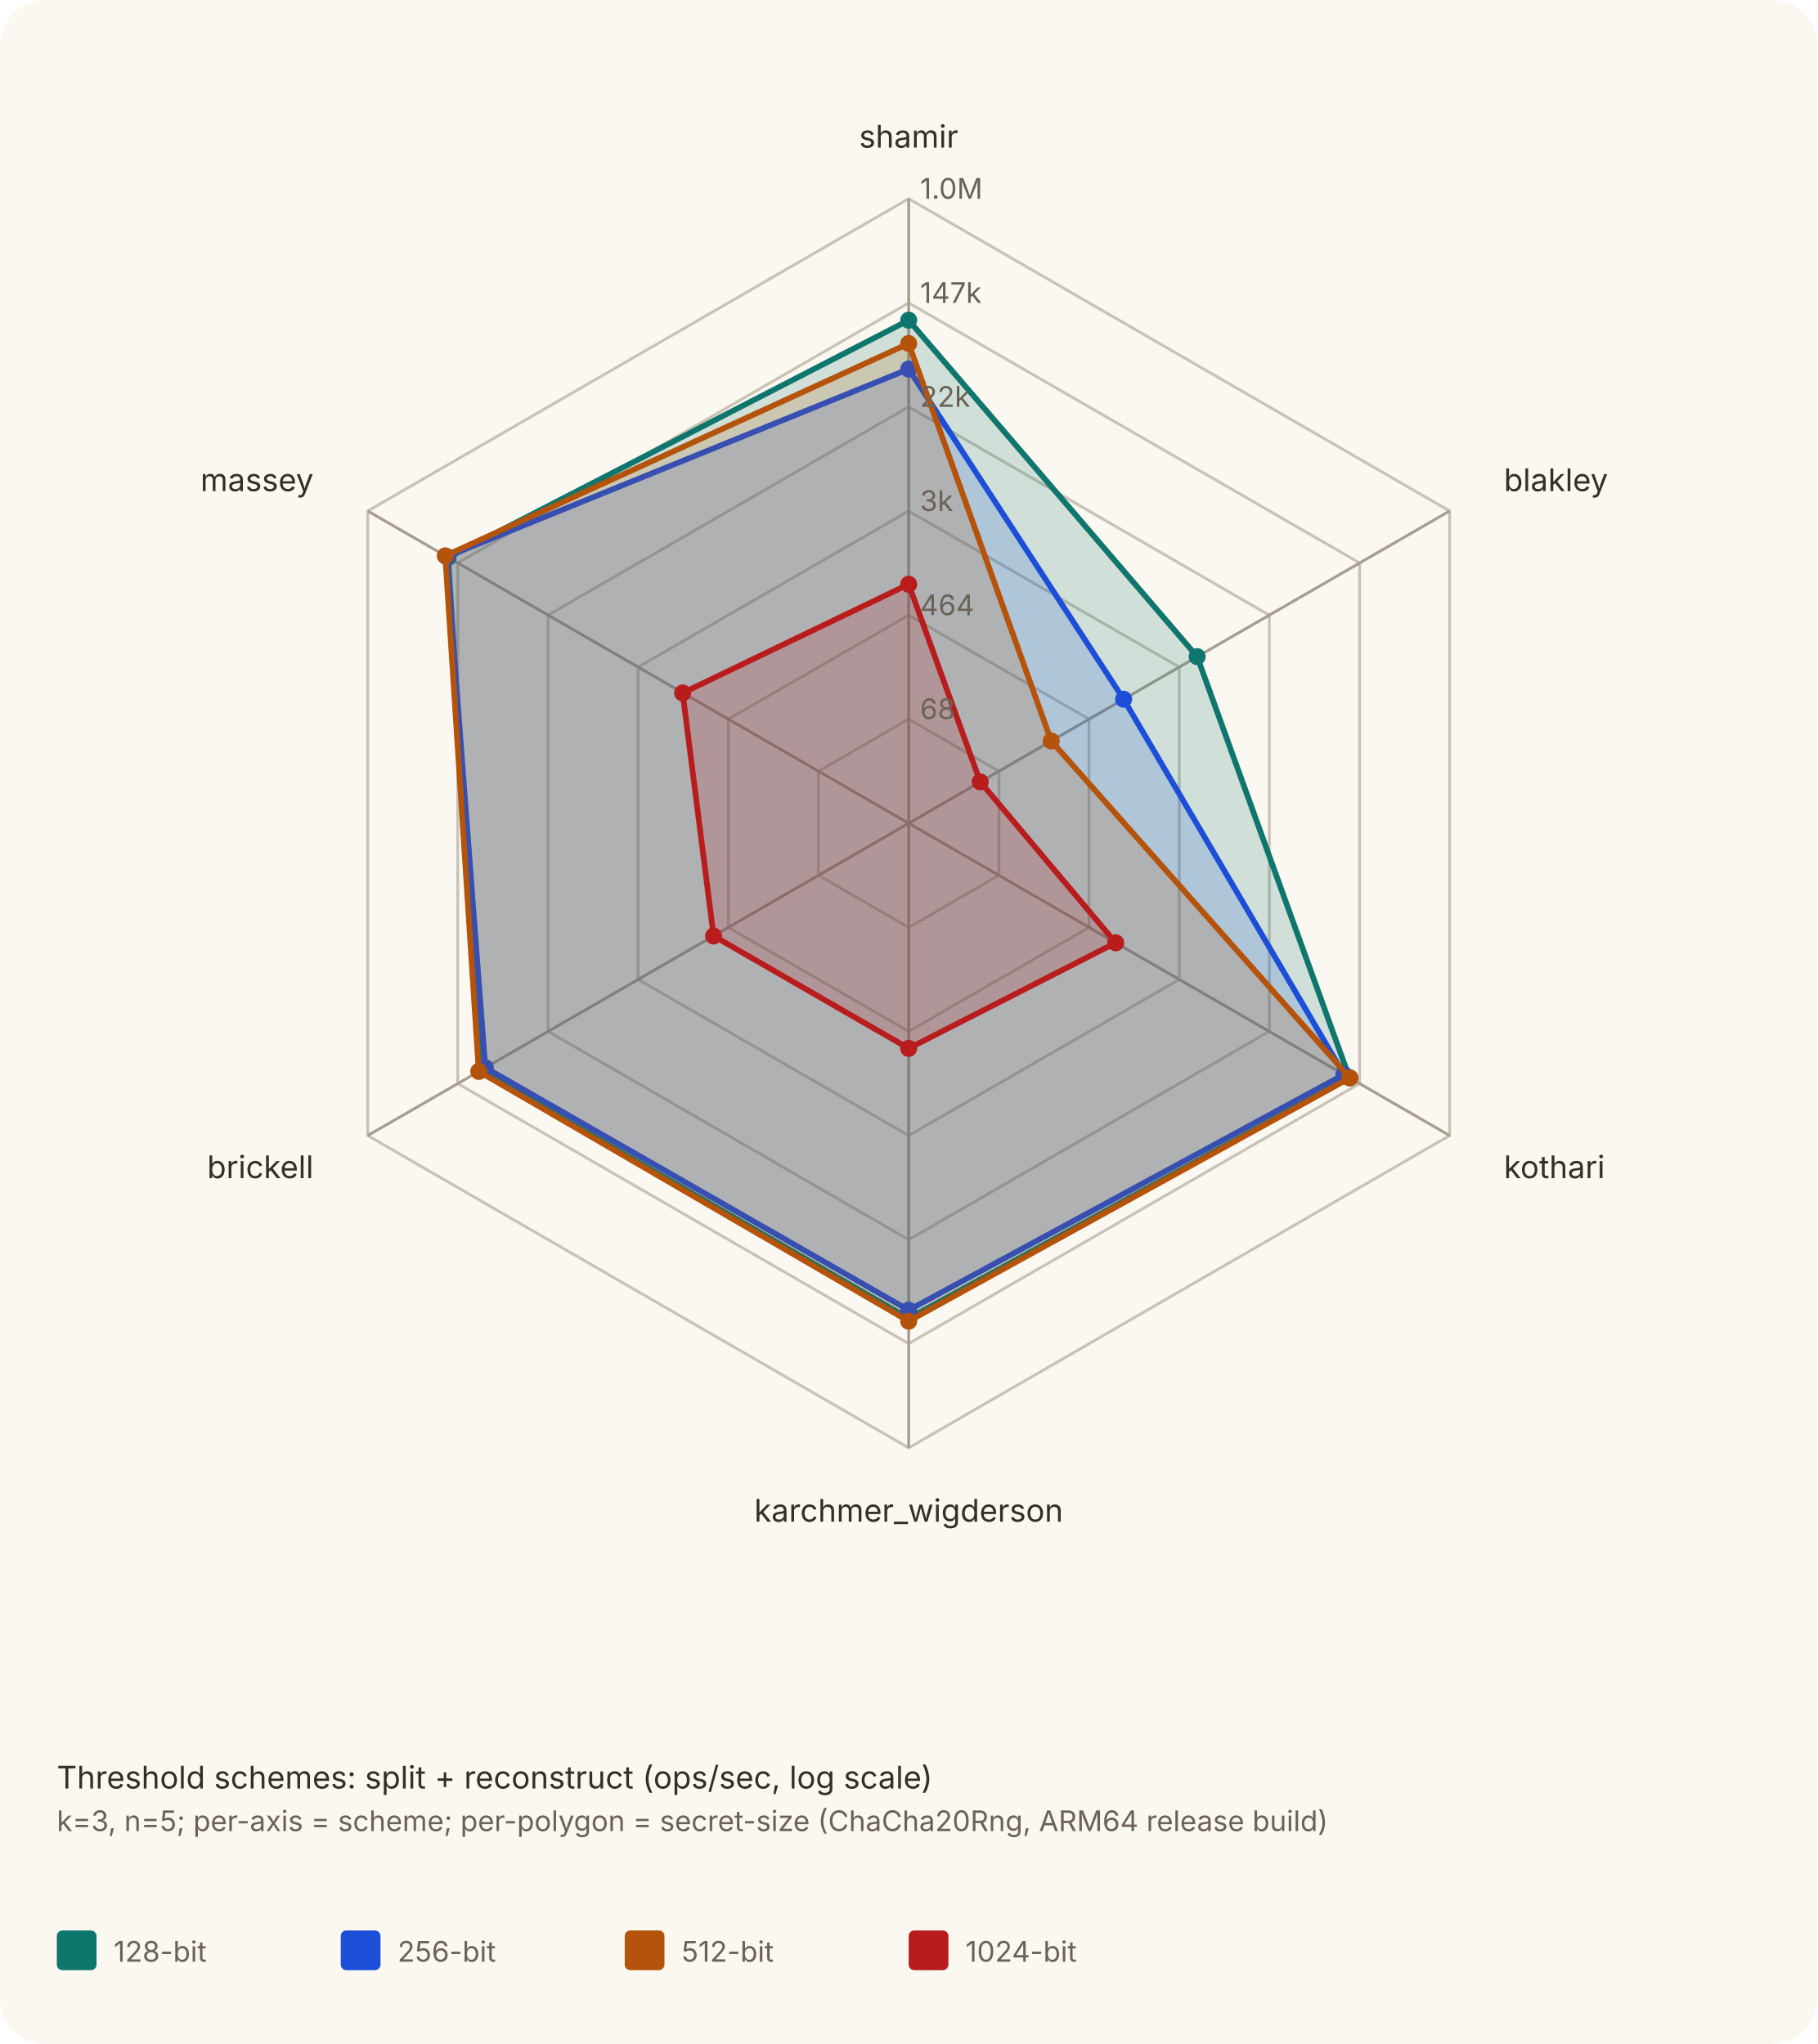
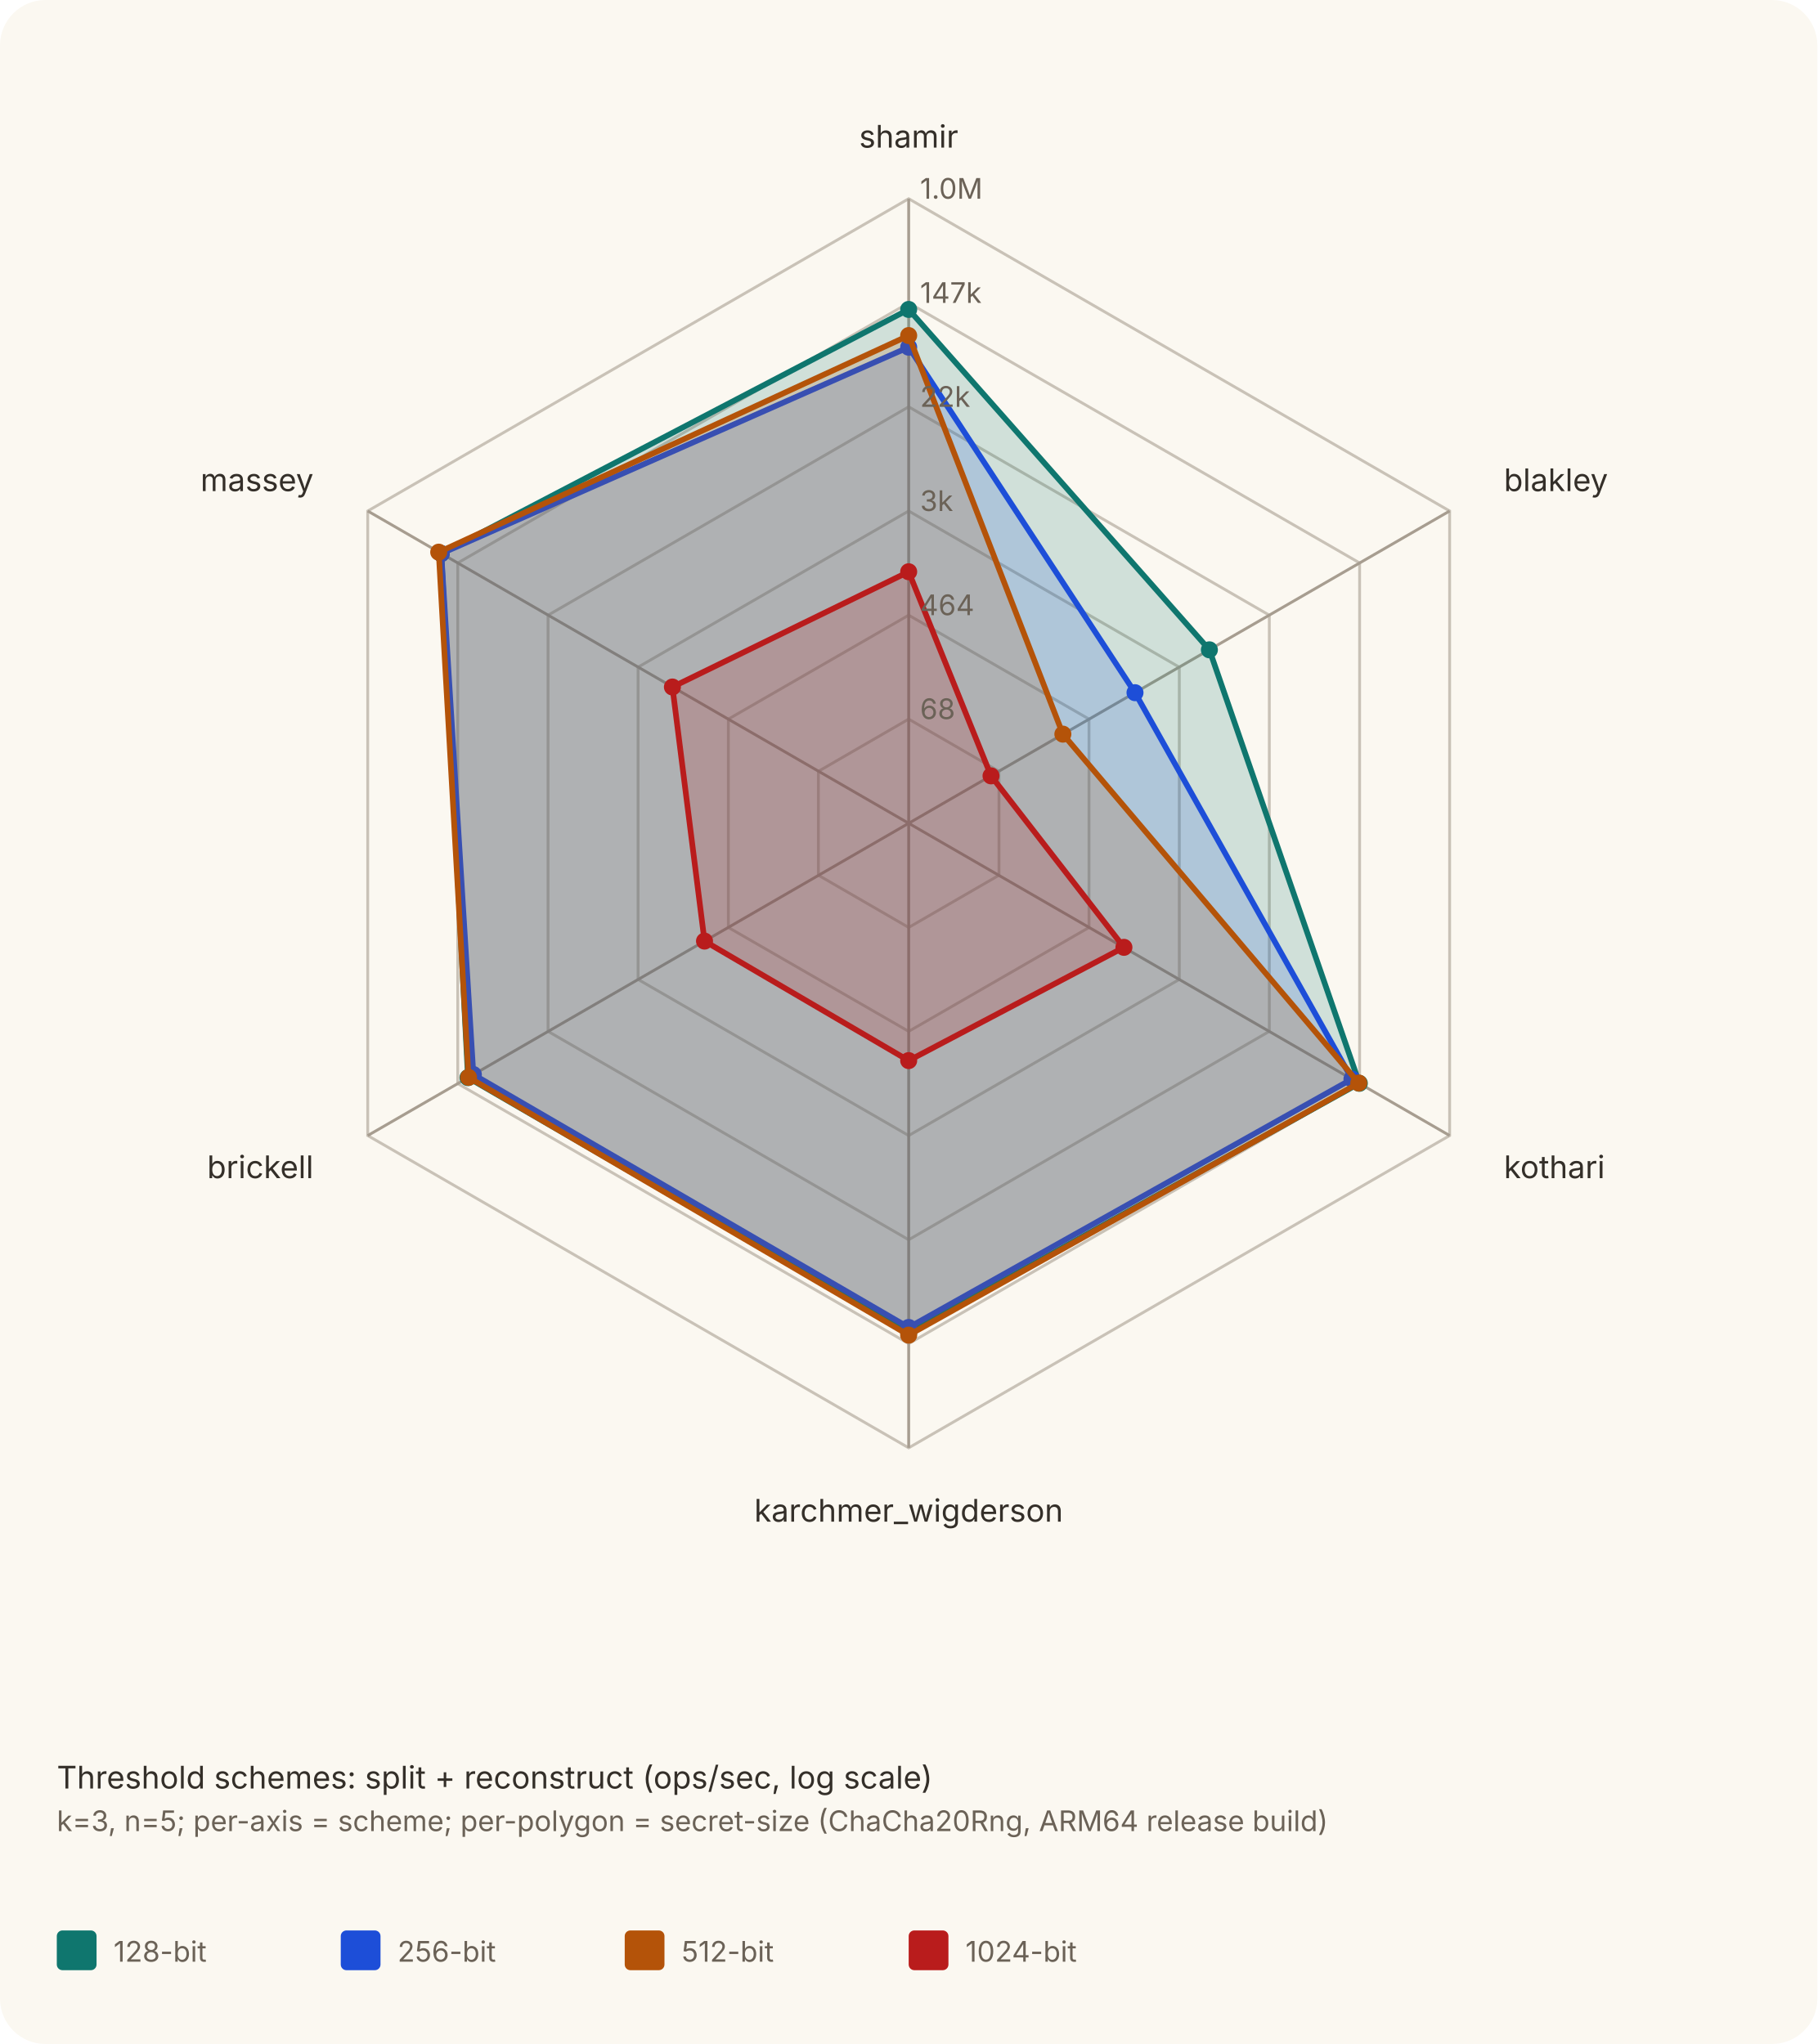
<svg xmlns="http://www.w3.org/2000/svg" width="640" height="720" viewBox="0 0 640 720" role="img" aria-labelledby="title desc">
  <style>
    .bg { fill: #fbf8f1; }
    .grid { fill: none; stroke: #c9c2b7; stroke-width: 1; }
    .axis { stroke: #a79d90; stroke-width: 1; }
    .label { fill: #342f29; font: 11px ui-sans-serif, -apple-system, BlinkMacSystemFont, "Segoe UI", sans-serif; }
    .small { fill: #6b6257; font: 10px ui-sans-serif, -apple-system, BlinkMacSystemFont, "Segoe UI", sans-serif; }
  </style>
  <rect class="bg" x="0" y="0" width="640" height="720" rx="16" />
  <polygon class="grid" points="320.0,253.3 351.8,271.7 351.8,308.3 320.0,326.7 288.2,308.3 288.2,271.7" />
  <polygon class="grid" points="320.0,216.7 383.5,253.3 383.5,326.7 320.0,363.3 256.5,326.7 256.5,253.3" />
  <polygon class="grid" points="320.0,180.0 415.3,235.0 415.3,345.0 320.0,400.0 224.7,345.0 224.7,235.0" />
  <polygon class="grid" points="320.0,143.3 447.0,216.7 447.0,363.3 320.0,436.7 193.0,363.3 193.0,216.7" />
  <polygon class="grid" points="320.0,106.7 478.8,198.3 478.8,381.7 320.0,473.3 161.2,381.7 161.2,198.3" />
  <polygon class="grid" points="320.0,70.0 510.5,180.0 510.5,400.0 320.0,510.0 129.5,400.0 129.5,180.0" />
  <line class="axis" x1="320" y1="290" x2="320.0" y2="70.0" />
  <line class="axis" x1="320" y1="290" x2="510.5" y2="180.0" />
  <line class="axis" x1="320" y1="290" x2="510.5" y2="400.0" />
  <line class="axis" x1="320" y1="290" x2="320.0" y2="510.0" />
  <line class="axis" x1="320" y1="290" x2="129.5" y2="400.0" />
  <line class="axis" x1="320" y1="290" x2="129.5" y2="180.0" />
-   <polygon points="320.0,112.8 421.6,231.3 475.2,379.6 320.0,464.4 169.1,377.1 157.8,196.4" fill="#0f766e" fill-opacity="0.18" stroke="#0f766e" stroke-width="2" />
-   <circle cx="320.0" cy="112.8" r="3" fill="#0f766e" />
-   <circle cx="421.6" cy="231.3" r="3" fill="#0f766e" />
-   <circle cx="475.2" cy="379.6" r="3" fill="#0f766e" />
-   <circle cx="320.0" cy="464.4" r="3" fill="#0f766e" />
-   <circle cx="169.1" cy="377.1" r="3" fill="#0f766e" />
-   <circle cx="157.8" cy="196.4" r="3" fill="#0f766e" />
-   <polygon points="320.0,130.0 395.7,246.3 473.3,378.5 320.0,461.5 170.9,376.1 157.3,196.1" fill="#1d4ed8" fill-opacity="0.18" stroke="#1d4ed8" stroke-width="2" />
-   <circle cx="320.0" cy="130.0" r="3" fill="#1d4ed8" />
-   <circle cx="395.7" cy="246.3" r="3" fill="#1d4ed8" />
-   <circle cx="473.3" cy="378.5" r="3" fill="#1d4ed8" />
-   <circle cx="320.0" cy="461.5" r="3" fill="#1d4ed8" />
-   <circle cx="170.9" cy="376.1" r="3" fill="#1d4ed8" />
-   <circle cx="157.3" cy="196.1" r="3" fill="#1d4ed8" />
-   <polygon points="320.0,121.0 370.2,261.0 475.4,379.7 320.0,465.4 168.6,377.4 156.8,195.8" fill="#b45309" fill-opacity="0.18" stroke="#b45309" stroke-width="2" />
-   <circle cx="320.0" cy="121.0" r="3" fill="#b45309" />
-   <circle cx="370.2" cy="261.0" r="3" fill="#b45309" />
-   <circle cx="475.4" cy="379.7" r="3" fill="#b45309" />
-   <circle cx="320.0" cy="465.4" r="3" fill="#b45309" />
-   <circle cx="168.6" cy="377.4" r="3" fill="#b45309" />
-   <circle cx="156.8" cy="195.8" r="3" fill="#b45309" />
-   <polygon points="320.0,205.8 345.2,275.4 392.9,332.1 320.0,369.3 251.3,329.7 240.4,244.1" fill="#b91c1c" fill-opacity="0.18" stroke="#b91c1c" stroke-width="2" />
-   <circle cx="320.0" cy="205.8" r="3" fill="#b91c1c" />
-   <circle cx="345.2" cy="275.4" r="3" fill="#b91c1c" />
-   <circle cx="392.9" cy="332.1" r="3" fill="#b91c1c" />
-   <circle cx="320.0" cy="369.3" r="3" fill="#b91c1c" />
-   <circle cx="251.3" cy="329.7" r="3" fill="#b91c1c" />
-   <circle cx="240.4" cy="244.1" r="3" fill="#b91c1c" />
+   <polygon points="320.0,109.0 425.9,228.9 478.7,381.6 320.0,469.5 164.8,379.6 155.4,195.0" fill="#0f766e" fill-opacity="0.18" stroke="#0f766e" stroke-width="2" />
+   <circle cx="320.0" cy="109.0" r="3" fill="#0f766e" />
+   <circle cx="425.9" cy="228.9" r="3" fill="#0f766e" />
+   <circle cx="478.7" cy="381.6" r="3" fill="#0f766e" />
+   <circle cx="320.0" cy="469.5" r="3" fill="#0f766e" />
+   <circle cx="164.8" cy="379.6" r="3" fill="#0f766e" />
+   <circle cx="155.4" cy="195.0" r="3" fill="#0f766e" />
+   <polygon points="320.0,122.3 399.7,244.0 476.1,380.1 320.0,467.6 166.7,378.5 155.4,195.0" fill="#1d4ed8" fill-opacity="0.18" stroke="#1d4ed8" stroke-width="2" />
+   <circle cx="320.0" cy="122.3" r="3" fill="#1d4ed8" />
+   <circle cx="399.7" cy="244.0" r="3" fill="#1d4ed8" />
+   <circle cx="476.1" cy="380.1" r="3" fill="#1d4ed8" />
+   <circle cx="320.0" cy="467.6" r="3" fill="#1d4ed8" />
+   <circle cx="166.7" cy="378.5" r="3" fill="#1d4ed8" />
+   <circle cx="155.4" cy="195.0" r="3" fill="#1d4ed8" />
+   <polygon points="320.0,118.2 374.3,258.6 478.5,381.5 320.0,470.3 165.0,379.5 154.5,194.5" fill="#b45309" fill-opacity="0.18" stroke="#b45309" stroke-width="2" />
+   <circle cx="320.0" cy="118.2" r="3" fill="#b45309" />
+   <circle cx="374.3" cy="258.6" r="3" fill="#b45309" />
+   <circle cx="478.5" cy="381.5" r="3" fill="#b45309" />
+   <circle cx="320.0" cy="470.3" r="3" fill="#b45309" />
+   <circle cx="165.0" cy="379.5" r="3" fill="#b45309" />
+   <circle cx="154.5" cy="194.5" r="3" fill="#b45309" />
+   <polygon points="320.0,201.4 349.0,273.3 395.8,333.7 320.0,373.6 248.1,331.5 236.8,242.0" fill="#b91c1c" fill-opacity="0.18" stroke="#b91c1c" stroke-width="2" />
+   <circle cx="320.0" cy="201.4" r="3" fill="#b91c1c" />
+   <circle cx="349.0" cy="273.3" r="3" fill="#b91c1c" />
+   <circle cx="395.8" cy="333.7" r="3" fill="#b91c1c" />
+   <circle cx="320.0" cy="373.6" r="3" fill="#b91c1c" />
+   <circle cx="248.1" cy="331.5" r="3" fill="#b91c1c" />
+   <circle cx="236.8" cy="242.0" r="3" fill="#b91c1c" />
  <text class="label" x="320.0" y="52.0" text-anchor="middle">shamir</text>
  <text class="label" x="529.6" y="173.0" text-anchor="start">blakley</text>
  <text class="label" x="529.6" y="415.0" text-anchor="start">kothari</text>
  <text class="label" x="320.0" y="536.0" text-anchor="middle">karchmer_wigderson</text>
  <text class="label" x="110.4" y="415.0" text-anchor="end">brickell</text>
  <text class="label" x="110.4" y="173.0" text-anchor="end">massey</text>
  <text class="small" x="324.0" y="253.3">68</text>
  <text class="small" x="324.0" y="216.7">464</text>
  <text class="small" x="324.0" y="180.0">3k</text>
  <text class="small" x="324.0" y="143.3">22k</text>
  <text class="small" x="324.0" y="106.7">147k</text>
  <text class="small" x="324.0" y="70.0">1.0M</text>
  <text class="label" x="20" y="630" font-weight="bold">Threshold schemes: split + reconstruct (ops/sec, log scale)</text>
  <text class="small" x="20" y="645">k=3, n=5; per-axis = scheme; per-polygon = secret-size (ChaCha20Rng, ARM64 release build)</text>
  <rect x="20.0" y="680.0" width="14" height="14" fill="#0f766e" rx="2" />
  <text class="small" x="40.0" y="691.0">128-bit</text>
  <rect x="120.0" y="680.0" width="14" height="14" fill="#1d4ed8" rx="2" />
  <text class="small" x="140.0" y="691.0">256-bit</text>
  <rect x="220.0" y="680.0" width="14" height="14" fill="#b45309" rx="2" />
  <text class="small" x="240.0" y="691.0">512-bit</text>
  <rect x="320.0" y="680.0" width="14" height="14" fill="#b91c1c" rx="2" />
  <text class="small" x="340.0" y="691.0">1024-bit</text>
</svg>
